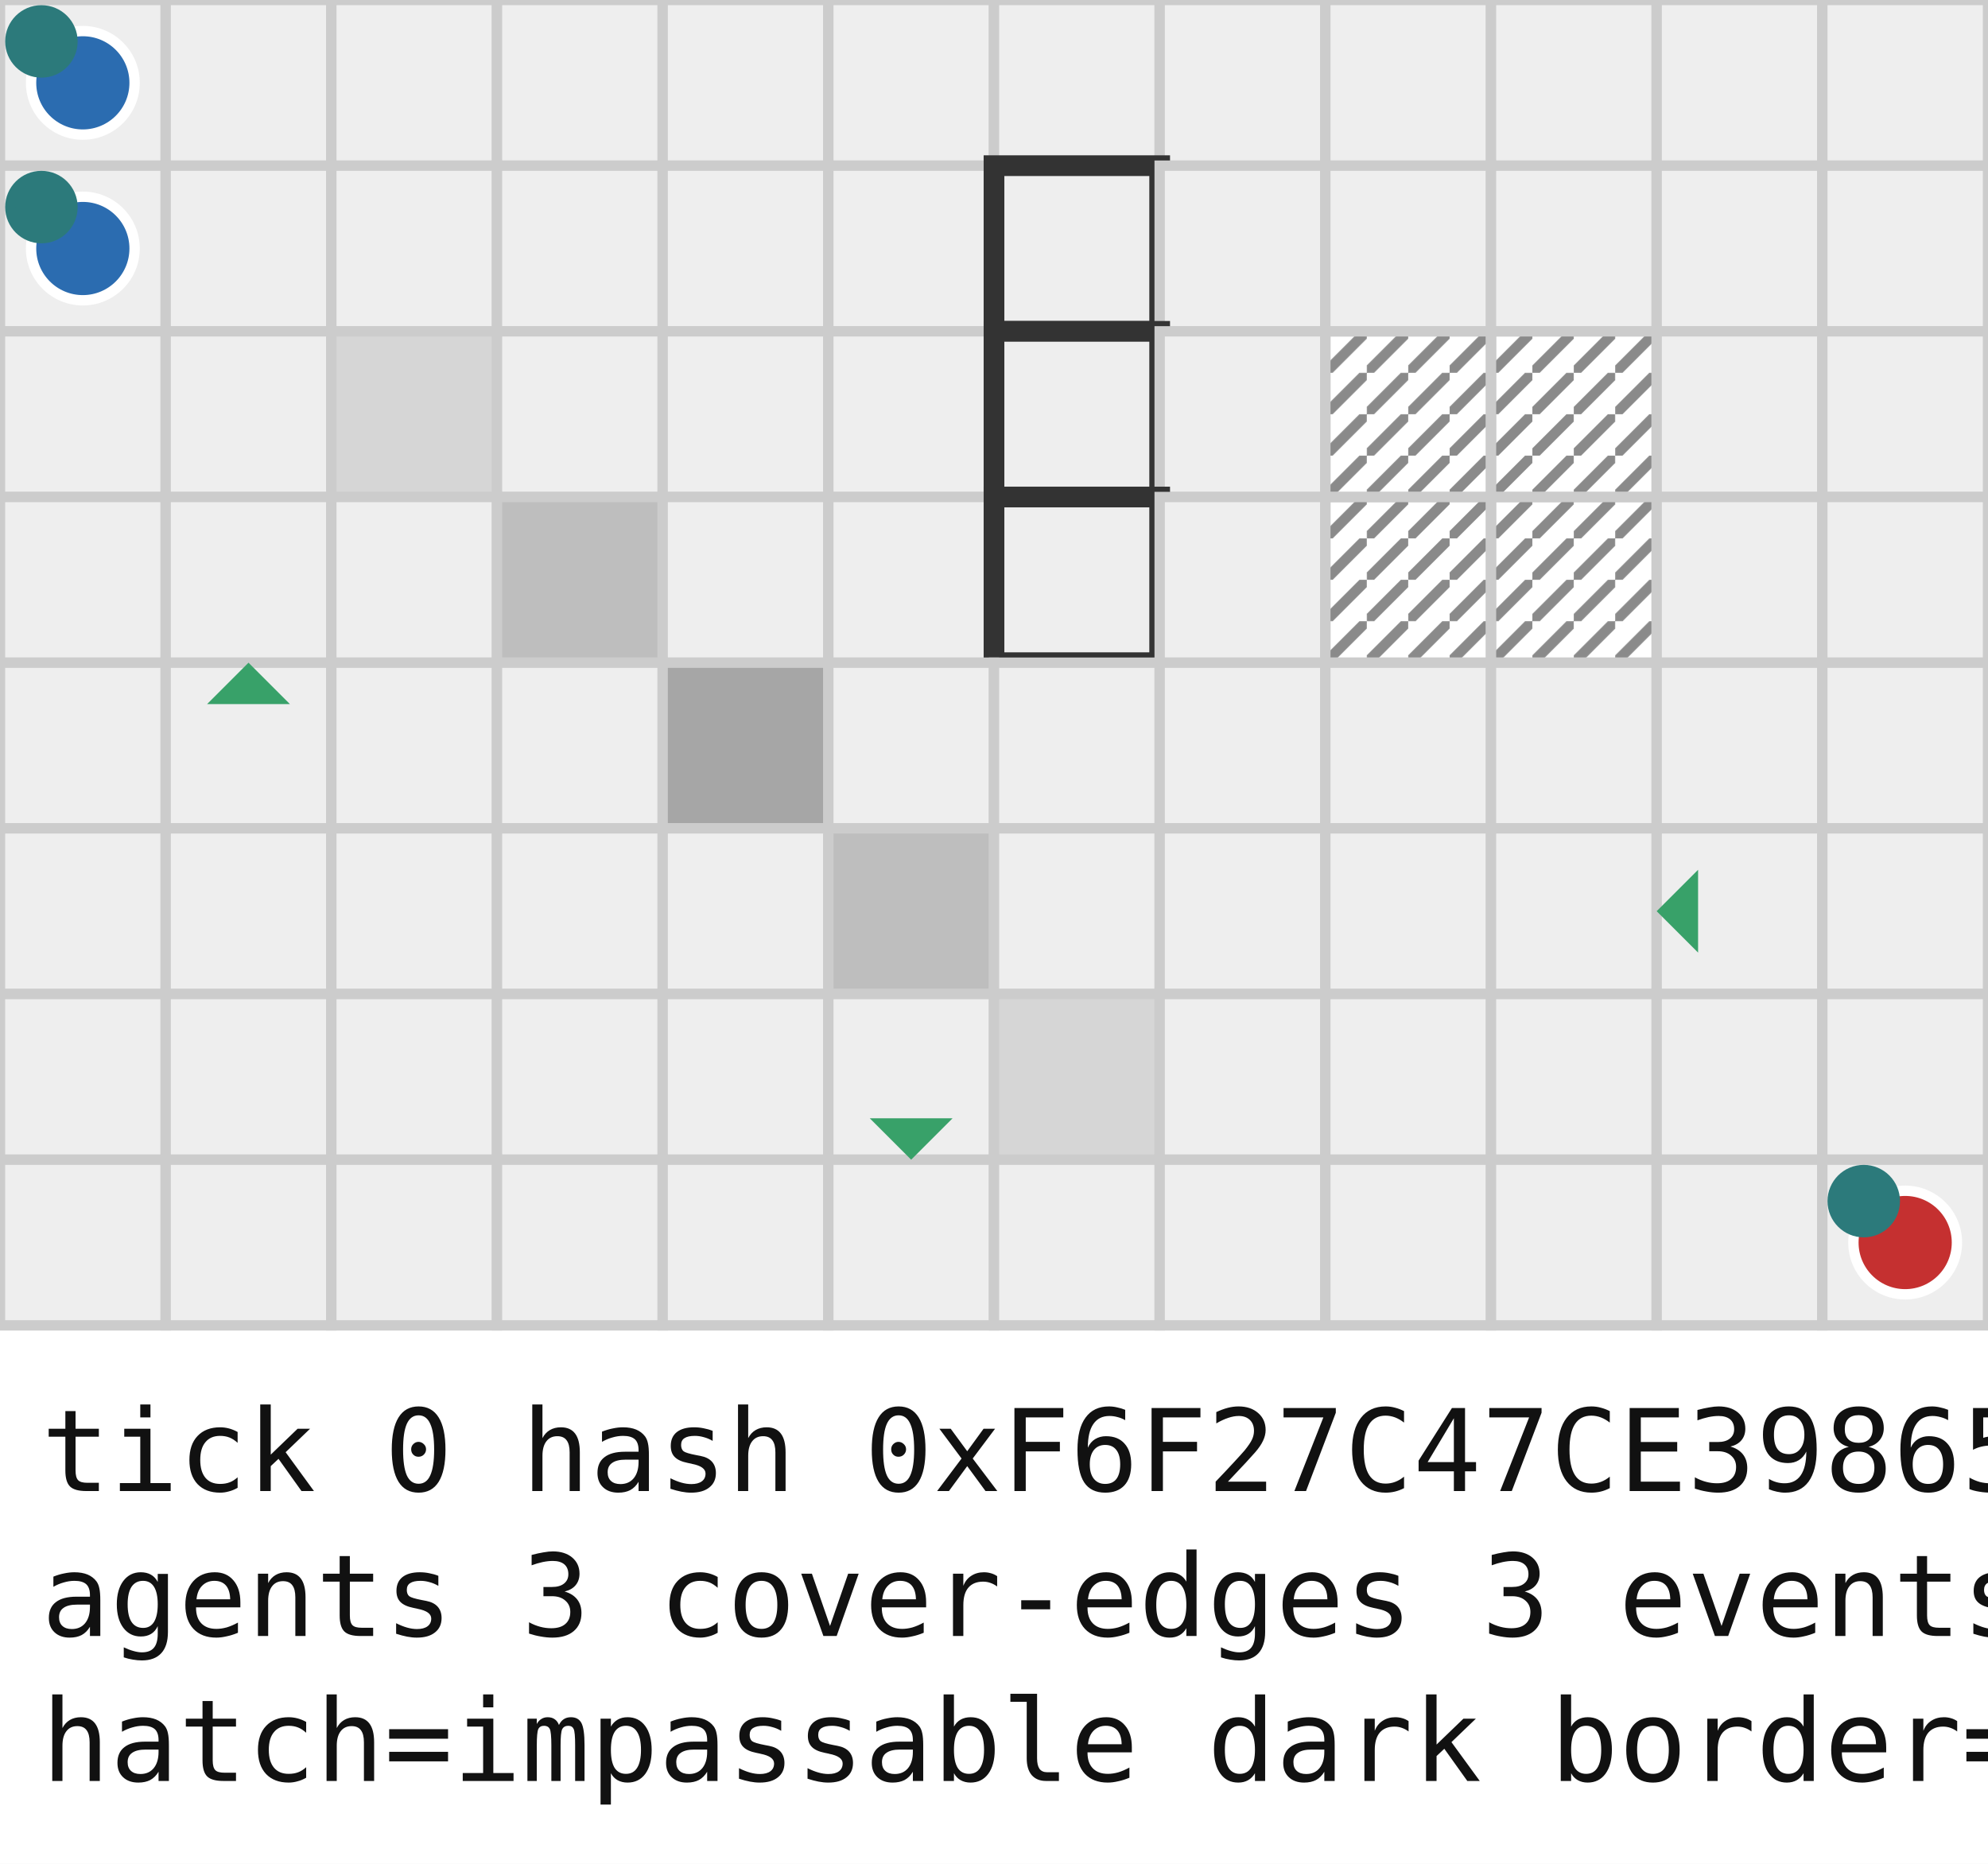
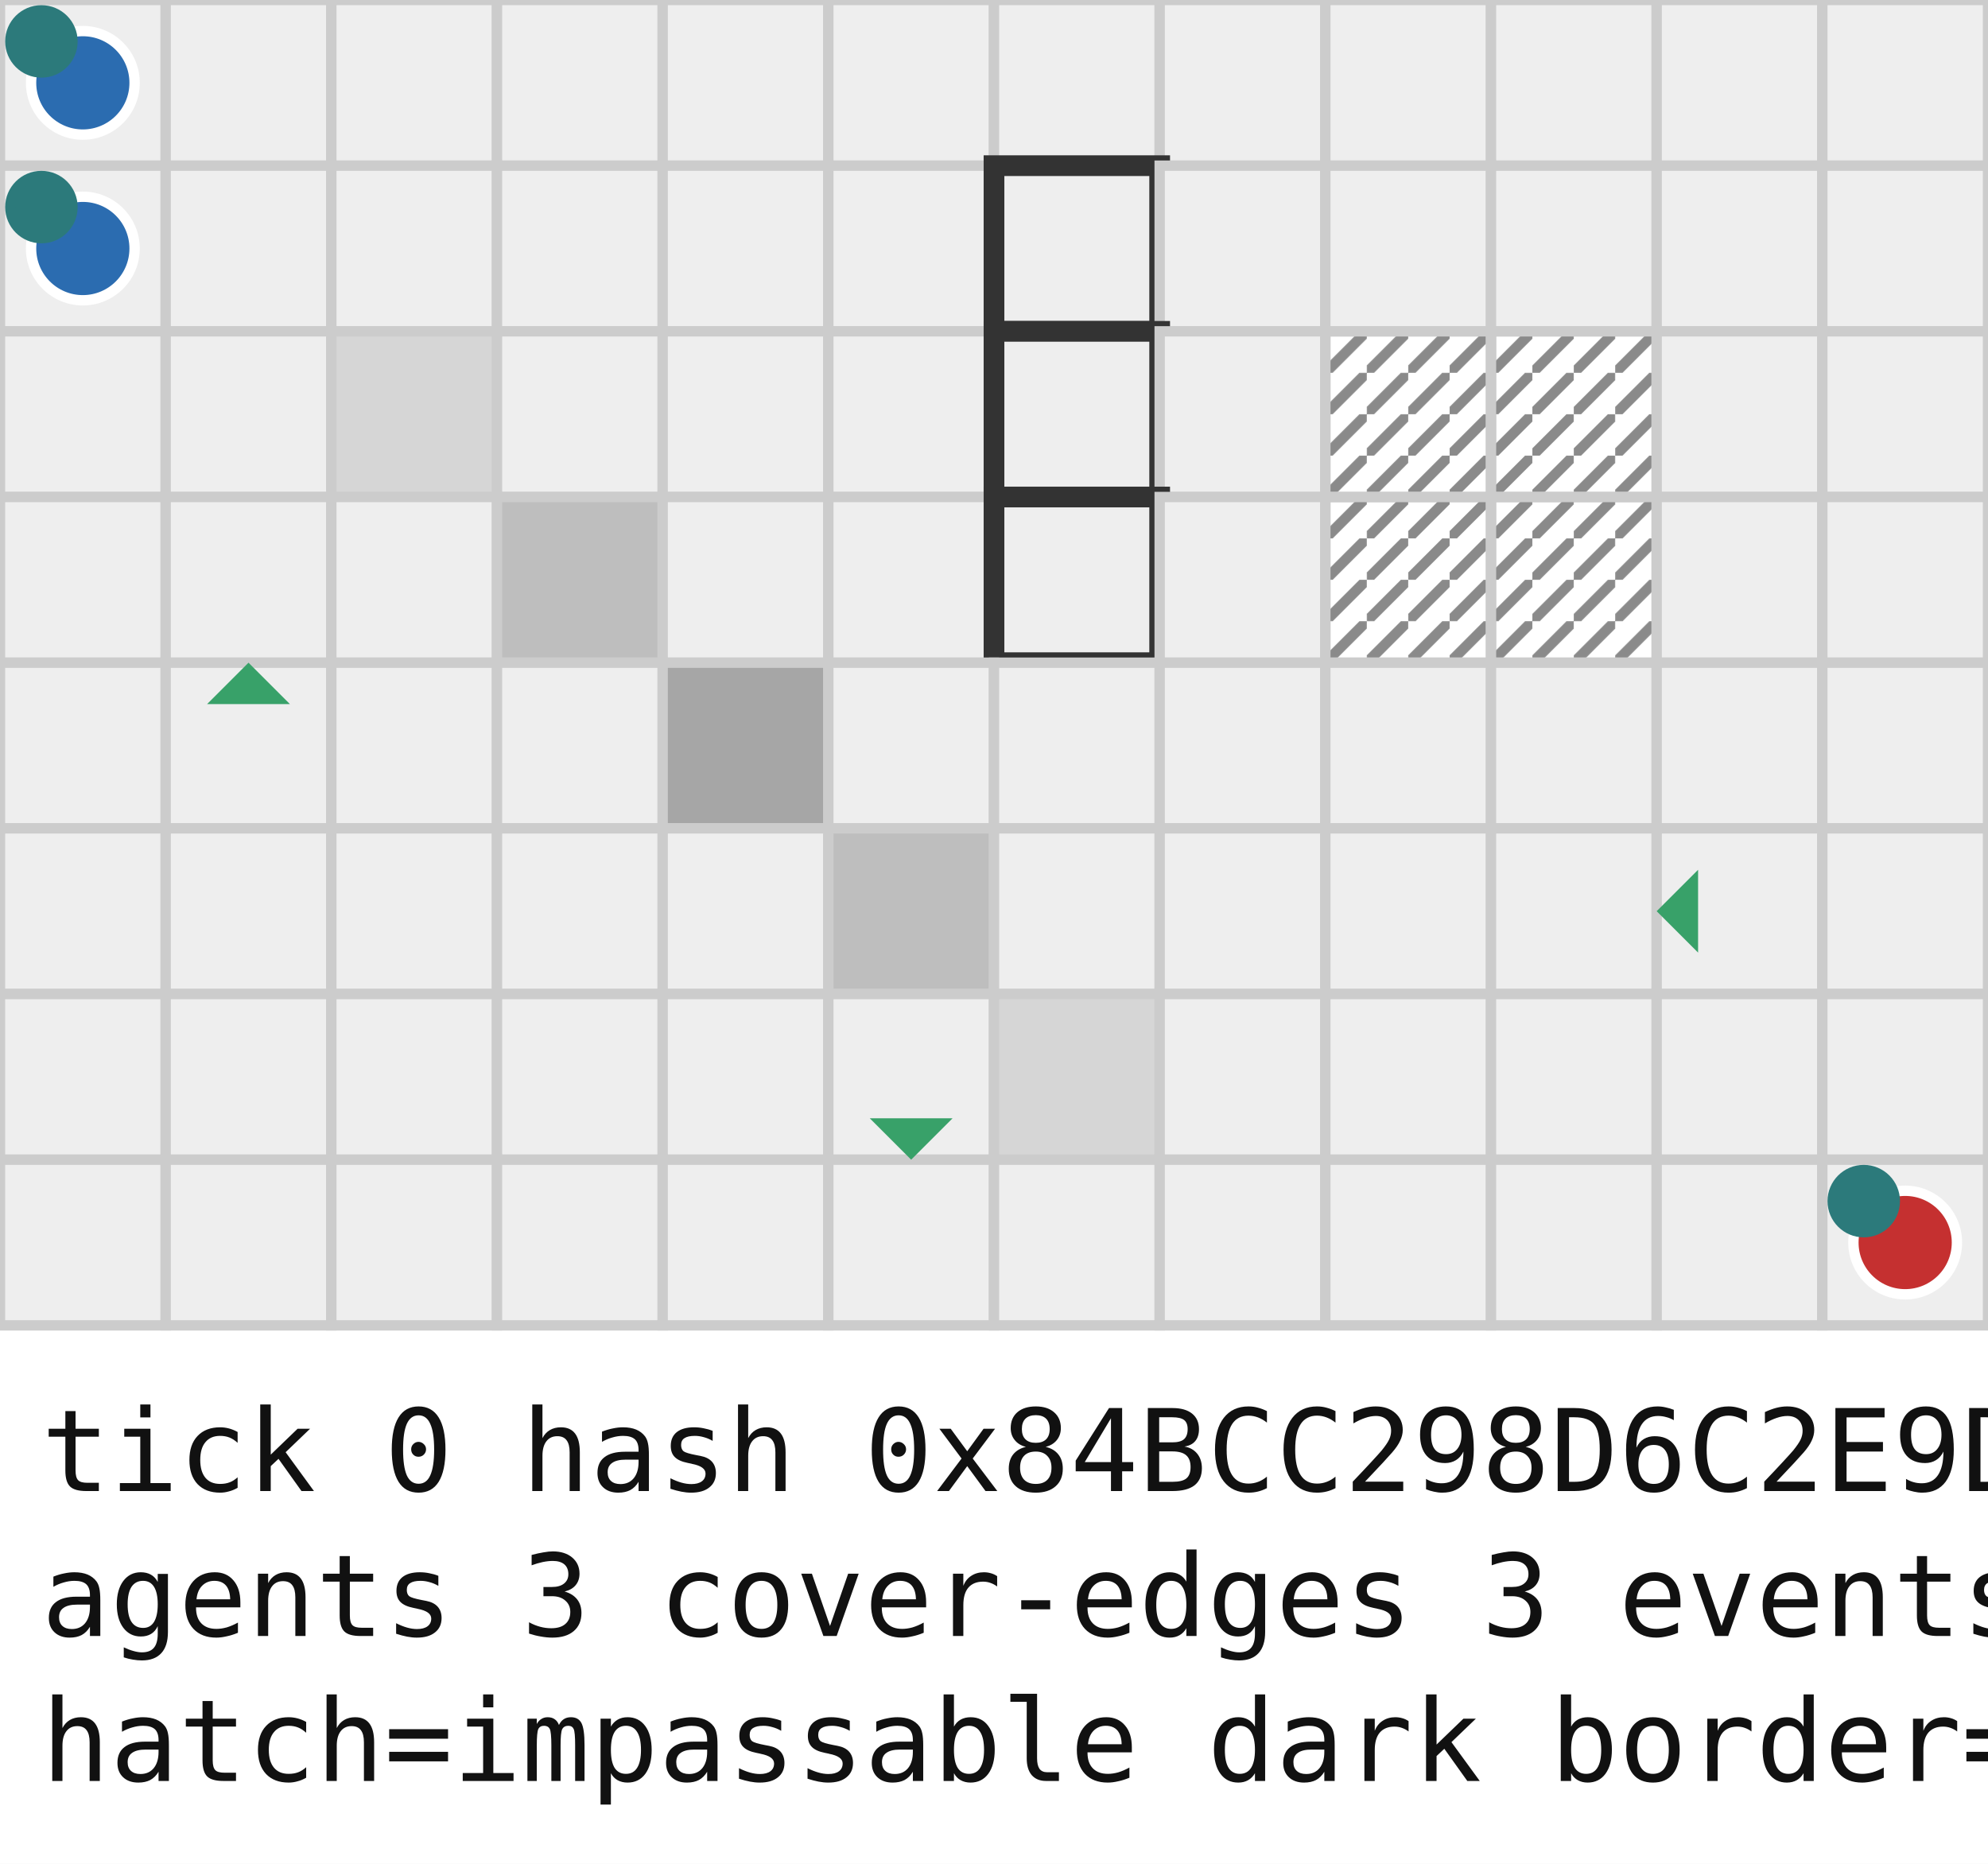
<svg xmlns="http://www.w3.org/2000/svg" width="192" height="180" viewBox="0 0 192 180">
  <defs>
    <pattern id="cw-hatch" width="4" height="4" patternUnits="userSpaceOnUse">
      <path d="M0,4 L4,0" stroke="#8a8a8a" stroke-width="1" />
    </pattern>
  </defs>
  <rect x="0" y="0" width="192" height="180" fill="#ffffff" />
  <rect x="0" y="0" width="16" height="16" fill="rgb(238,238,238)" stroke="#cccccc" stroke-width="1" />
  <rect x="16" y="0" width="16" height="16" fill="rgb(238,238,238)" stroke="#cccccc" stroke-width="1" />
  <rect x="32" y="0" width="16" height="16" fill="rgb(238,238,238)" stroke="#cccccc" stroke-width="1" />
  <rect x="48" y="0" width="16" height="16" fill="rgb(238,238,238)" stroke="#cccccc" stroke-width="1" />
  <rect x="64" y="0" width="16" height="16" fill="rgb(238,238,238)" stroke="#cccccc" stroke-width="1" />
  <rect x="80" y="0" width="16" height="16" fill="rgb(238,238,238)" stroke="#cccccc" stroke-width="1" />
  <rect x="96" y="0" width="16" height="16" fill="rgb(238,238,238)" stroke="#cccccc" stroke-width="1" />
  <rect x="112" y="0" width="16" height="16" fill="rgb(238,238,238)" stroke="#cccccc" stroke-width="1" />
  <rect x="128" y="0" width="16" height="16" fill="rgb(238,238,238)" stroke="#cccccc" stroke-width="1" />
  <rect x="144" y="0" width="16" height="16" fill="rgb(238,238,238)" stroke="#cccccc" stroke-width="1" />
  <rect x="160" y="0" width="16" height="16" fill="rgb(238,238,238)" stroke="#cccccc" stroke-width="1" />
  <rect x="176" y="0" width="16" height="16" fill="rgb(238,238,238)" stroke="#cccccc" stroke-width="1" />
  <rect x="0" y="16" width="16" height="16" fill="rgb(238,238,238)" stroke="#cccccc" stroke-width="1" />
  <rect x="16" y="16" width="16" height="16" fill="rgb(238,238,238)" stroke="#cccccc" stroke-width="1" />
  <rect x="32" y="16" width="16" height="16" fill="rgb(238,238,238)" stroke="#cccccc" stroke-width="1" />
  <rect x="48" y="16" width="16" height="16" fill="rgb(238,238,238)" stroke="#cccccc" stroke-width="1" />
  <rect x="64" y="16" width="16" height="16" fill="rgb(238,238,238)" stroke="#cccccc" stroke-width="1" />
  <rect x="80" y="16" width="16" height="16" fill="rgb(238,238,238)" stroke="#cccccc" stroke-width="1" />
  <rect x="96" y="16" width="16" height="16" fill="rgb(238,238,238)" stroke="#333333" stroke-width="2" />
  <rect x="112" y="16" width="16" height="16" fill="rgb(238,238,238)" stroke="#cccccc" stroke-width="1" />
  <rect x="128" y="16" width="16" height="16" fill="rgb(238,238,238)" stroke="#cccccc" stroke-width="1" />
  <rect x="144" y="16" width="16" height="16" fill="rgb(238,238,238)" stroke="#cccccc" stroke-width="1" />
  <rect x="160" y="16" width="16" height="16" fill="rgb(238,238,238)" stroke="#cccccc" stroke-width="1" />
  <rect x="176" y="16" width="16" height="16" fill="rgb(238,238,238)" stroke="#cccccc" stroke-width="1" />
  <rect x="0" y="32" width="16" height="16" fill="rgb(238,238,238)" stroke="#cccccc" stroke-width="1" />
  <rect x="16" y="32" width="16" height="16" fill="rgb(238,238,238)" stroke="#cccccc" stroke-width="1" />
  <rect x="32" y="32" width="16" height="16" fill="rgb(214,214,214)" stroke="#cccccc" stroke-width="1" />
  <rect x="48" y="32" width="16" height="16" fill="rgb(238,238,238)" stroke="#cccccc" stroke-width="1" />
  <rect x="64" y="32" width="16" height="16" fill="rgb(238,238,238)" stroke="#cccccc" stroke-width="1" />
  <rect x="80" y="32" width="16" height="16" fill="rgb(238,238,238)" stroke="#cccccc" stroke-width="1" />
  <rect x="96" y="32" width="16" height="16" fill="rgb(238,238,238)" stroke="#333333" stroke-width="2" />
  <rect x="112" y="32" width="16" height="16" fill="rgb(238,238,238)" stroke="#cccccc" stroke-width="1" />
  <rect x="128" y="32" width="16" height="16" fill="url(#cw-hatch)" stroke="#cccccc" stroke-width="1" />
  <rect x="144" y="32" width="16" height="16" fill="url(#cw-hatch)" stroke="#cccccc" stroke-width="1" />
  <rect x="160" y="32" width="16" height="16" fill="rgb(238,238,238)" stroke="#cccccc" stroke-width="1" />
  <rect x="176" y="32" width="16" height="16" fill="rgb(238,238,238)" stroke="#cccccc" stroke-width="1" />
  <rect x="0" y="48" width="16" height="16" fill="rgb(238,238,238)" stroke="#cccccc" stroke-width="1" />
  <rect x="16" y="48" width="16" height="16" fill="rgb(238,238,238)" stroke="#cccccc" stroke-width="1" />
  <rect x="32" y="48" width="16" height="16" fill="rgb(238,238,238)" stroke="#cccccc" stroke-width="1" />
  <rect x="48" y="48" width="16" height="16" fill="rgb(190,190,190)" stroke="#cccccc" stroke-width="1" />
  <rect x="64" y="48" width="16" height="16" fill="rgb(238,238,238)" stroke="#cccccc" stroke-width="1" />
  <rect x="80" y="48" width="16" height="16" fill="rgb(238,238,238)" stroke="#cccccc" stroke-width="1" />
  <rect x="96" y="48" width="16" height="16" fill="rgb(238,238,238)" stroke="#333333" stroke-width="2" />
  <rect x="112" y="48" width="16" height="16" fill="rgb(238,238,238)" stroke="#cccccc" stroke-width="1" />
  <rect x="128" y="48" width="16" height="16" fill="url(#cw-hatch)" stroke="#cccccc" stroke-width="1" />
  <rect x="144" y="48" width="16" height="16" fill="url(#cw-hatch)" stroke="#cccccc" stroke-width="1" />
  <rect x="160" y="48" width="16" height="16" fill="rgb(238,238,238)" stroke="#cccccc" stroke-width="1" />
  <rect x="176" y="48" width="16" height="16" fill="rgb(238,238,238)" stroke="#cccccc" stroke-width="1" />
  <rect x="0" y="64" width="16" height="16" fill="rgb(238,238,238)" stroke="#cccccc" stroke-width="1" />
  <rect x="16" y="64" width="16" height="16" fill="rgb(238,238,238)" stroke="#cccccc" stroke-width="1" />
  <rect x="32" y="64" width="16" height="16" fill="rgb(238,238,238)" stroke="#cccccc" stroke-width="1" />
  <rect x="48" y="64" width="16" height="16" fill="rgb(238,238,238)" stroke="#cccccc" stroke-width="1" />
  <rect x="64" y="64" width="16" height="16" fill="rgb(166,166,166)" stroke="#cccccc" stroke-width="1" />
  <rect x="80" y="64" width="16" height="16" fill="rgb(238,238,238)" stroke="#cccccc" stroke-width="1" />
  <rect x="96" y="64" width="16" height="16" fill="rgb(238,238,238)" stroke="#cccccc" stroke-width="1" />
  <rect x="112" y="64" width="16" height="16" fill="rgb(238,238,238)" stroke="#cccccc" stroke-width="1" />
  <rect x="128" y="64" width="16" height="16" fill="rgb(238,238,238)" stroke="#cccccc" stroke-width="1" />
  <rect x="144" y="64" width="16" height="16" fill="rgb(238,238,238)" stroke="#cccccc" stroke-width="1" />
  <rect x="160" y="64" width="16" height="16" fill="rgb(238,238,238)" stroke="#cccccc" stroke-width="1" />
  <rect x="176" y="64" width="16" height="16" fill="rgb(238,238,238)" stroke="#cccccc" stroke-width="1" />
  <rect x="0" y="80" width="16" height="16" fill="rgb(238,238,238)" stroke="#cccccc" stroke-width="1" />
  <rect x="16" y="80" width="16" height="16" fill="rgb(238,238,238)" stroke="#cccccc" stroke-width="1" />
  <rect x="32" y="80" width="16" height="16" fill="rgb(238,238,238)" stroke="#cccccc" stroke-width="1" />
  <rect x="48" y="80" width="16" height="16" fill="rgb(238,238,238)" stroke="#cccccc" stroke-width="1" />
  <rect x="64" y="80" width="16" height="16" fill="rgb(238,238,238)" stroke="#cccccc" stroke-width="1" />
  <rect x="80" y="80" width="16" height="16" fill="rgb(190,190,190)" stroke="#cccccc" stroke-width="1" />
  <rect x="96" y="80" width="16" height="16" fill="rgb(238,238,238)" stroke="#cccccc" stroke-width="1" />
  <rect x="112" y="80" width="16" height="16" fill="rgb(238,238,238)" stroke="#cccccc" stroke-width="1" />
  <rect x="128" y="80" width="16" height="16" fill="rgb(238,238,238)" stroke="#cccccc" stroke-width="1" />
  <rect x="144" y="80" width="16" height="16" fill="rgb(238,238,238)" stroke="#cccccc" stroke-width="1" />
  <rect x="160" y="80" width="16" height="16" fill="rgb(238,238,238)" stroke="#cccccc" stroke-width="1" />
  <rect x="176" y="80" width="16" height="16" fill="rgb(238,238,238)" stroke="#cccccc" stroke-width="1" />
  <rect x="0" y="96" width="16" height="16" fill="rgb(238,238,238)" stroke="#cccccc" stroke-width="1" />
  <rect x="16" y="96" width="16" height="16" fill="rgb(238,238,238)" stroke="#cccccc" stroke-width="1" />
  <rect x="32" y="96" width="16" height="16" fill="rgb(238,238,238)" stroke="#cccccc" stroke-width="1" />
  <rect x="48" y="96" width="16" height="16" fill="rgb(238,238,238)" stroke="#cccccc" stroke-width="1" />
  <rect x="64" y="96" width="16" height="16" fill="rgb(238,238,238)" stroke="#cccccc" stroke-width="1" />
  <rect x="80" y="96" width="16" height="16" fill="rgb(238,238,238)" stroke="#cccccc" stroke-width="1" />
  <rect x="96" y="96" width="16" height="16" fill="rgb(214,214,214)" stroke="#cccccc" stroke-width="1" />
  <rect x="112" y="96" width="16" height="16" fill="rgb(238,238,238)" stroke="#cccccc" stroke-width="1" />
  <rect x="128" y="96" width="16" height="16" fill="rgb(238,238,238)" stroke="#cccccc" stroke-width="1" />
  <rect x="144" y="96" width="16" height="16" fill="rgb(238,238,238)" stroke="#cccccc" stroke-width="1" />
  <rect x="160" y="96" width="16" height="16" fill="rgb(238,238,238)" stroke="#cccccc" stroke-width="1" />
  <rect x="176" y="96" width="16" height="16" fill="rgb(238,238,238)" stroke="#cccccc" stroke-width="1" />
  <rect x="0" y="112" width="16" height="16" fill="rgb(238,238,238)" stroke="#cccccc" stroke-width="1" />
  <rect x="16" y="112" width="16" height="16" fill="rgb(238,238,238)" stroke="#cccccc" stroke-width="1" />
  <rect x="32" y="112" width="16" height="16" fill="rgb(238,238,238)" stroke="#cccccc" stroke-width="1" />
  <rect x="48" y="112" width="16" height="16" fill="rgb(238,238,238)" stroke="#cccccc" stroke-width="1" />
  <rect x="64" y="112" width="16" height="16" fill="rgb(238,238,238)" stroke="#cccccc" stroke-width="1" />
  <rect x="80" y="112" width="16" height="16" fill="rgb(238,238,238)" stroke="#cccccc" stroke-width="1" />
  <rect x="96" y="112" width="16" height="16" fill="rgb(238,238,238)" stroke="#cccccc" stroke-width="1" />
  <rect x="112" y="112" width="16" height="16" fill="rgb(238,238,238)" stroke="#cccccc" stroke-width="1" />
  <rect x="128" y="112" width="16" height="16" fill="rgb(238,238,238)" stroke="#cccccc" stroke-width="1" />
  <rect x="144" y="112" width="16" height="16" fill="rgb(238,238,238)" stroke="#cccccc" stroke-width="1" />
  <rect x="160" y="112" width="16" height="16" fill="rgb(238,238,238)" stroke="#cccccc" stroke-width="1" />
  <rect x="176" y="112" width="16" height="16" fill="rgb(238,238,238)" stroke="#cccccc" stroke-width="1" />
  <polygon points="24,64 20,68 28,68" fill="#38a169" />
  <polygon points="160,88 164,84 164,92" fill="#38a169" />
  <polygon points="88,112 84,108 92,108" fill="#38a169" />
  <circle cx="8" cy="8" r="5" fill="#2b6cb0" stroke="#ffffff" stroke-width="1" />
  <circle cx="8" cy="24" r="5" fill="#2b6cb0" stroke="#ffffff" stroke-width="1" />
  <circle cx="184" cy="120" r="5" fill="#c53030" stroke="#ffffff" stroke-width="1" />
  <circle cx="4" cy="4" r="3" fill="#2c7a7b" stroke="#2c7a7b" stroke-width="1" />
  <circle cx="4" cy="20" r="3" fill="#2c7a7b" stroke="#2c7a7b" stroke-width="1" />
  <circle cx="180" cy="116" r="3" fill="#2c7a7b" stroke="#2c7a7b" stroke-width="1" />
-   <text x="4" y="144" font-family="monospace" font-size="11" fill="#111111">tick 0  hash 0xF6F27C47CE398652  draws 0</text>
+   <text x="4" y="144" font-family="monospace" font-size="11" fill="#111111">tick 0  hash 0x84BCC298D6C2E9DB  draws 0</text>
  <text x="4" y="158" font-family="monospace" font-size="11" fill="#111111">agents 3  cover-edges 3  events 0</text>
  <text x="4" y="172" font-family="monospace" font-size="11" fill="#111111">hatch=impassable  dark border=opaque  darker fill=higher elevation  triangle=cover  circle=agent</text>
</svg>
